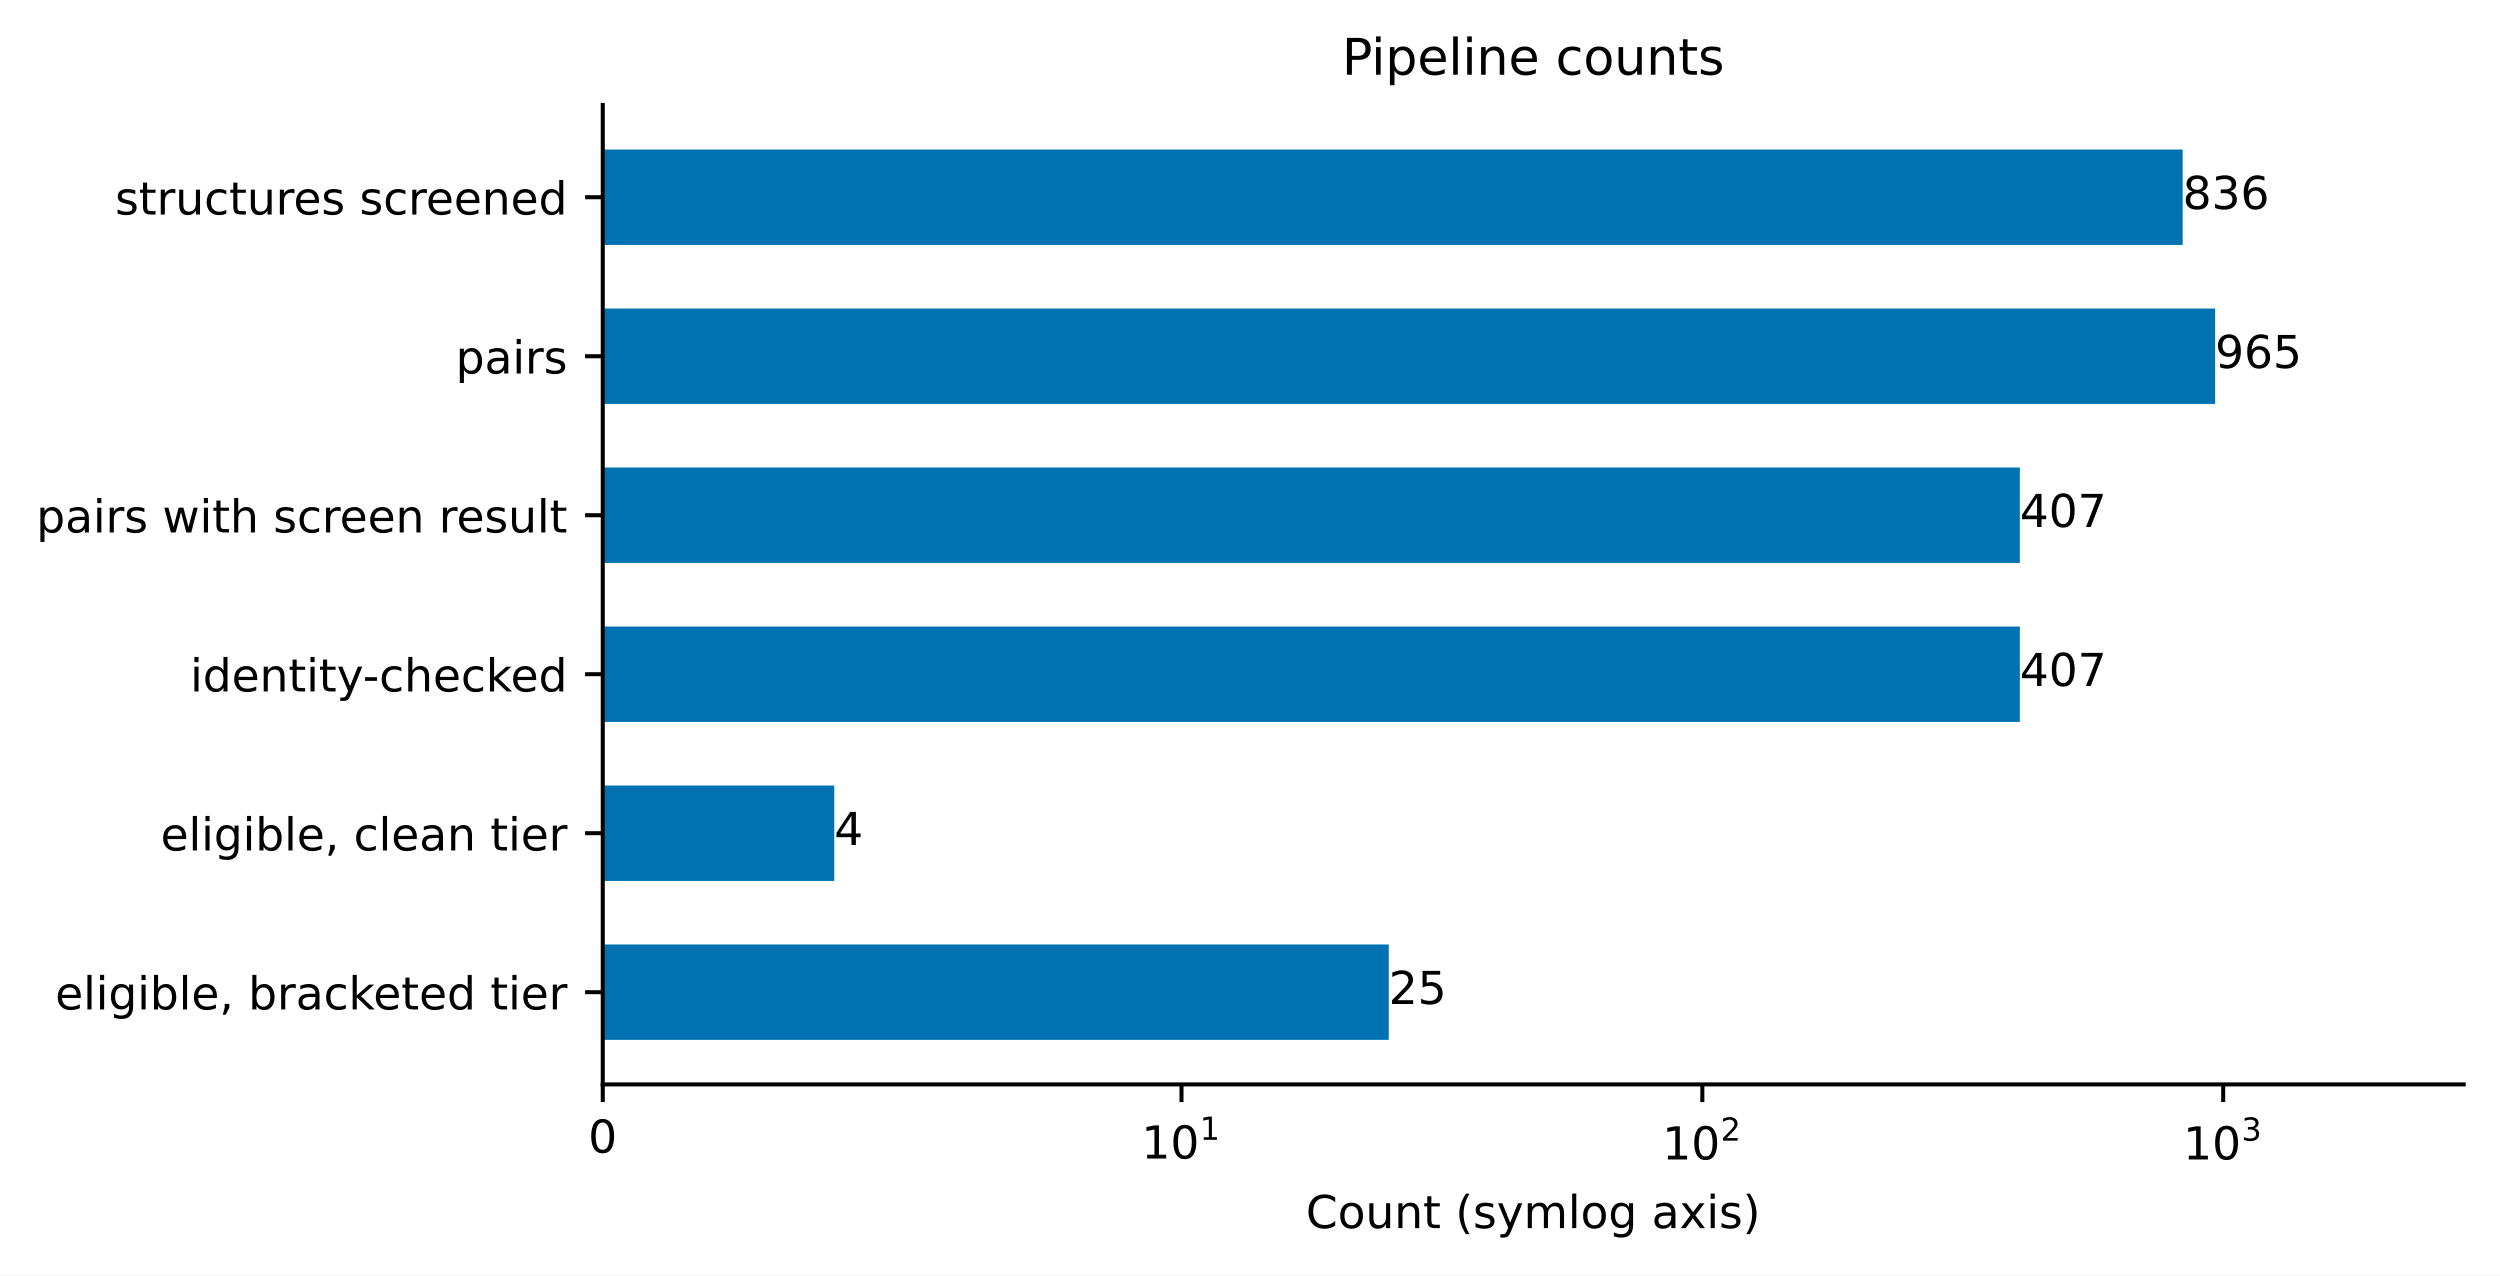
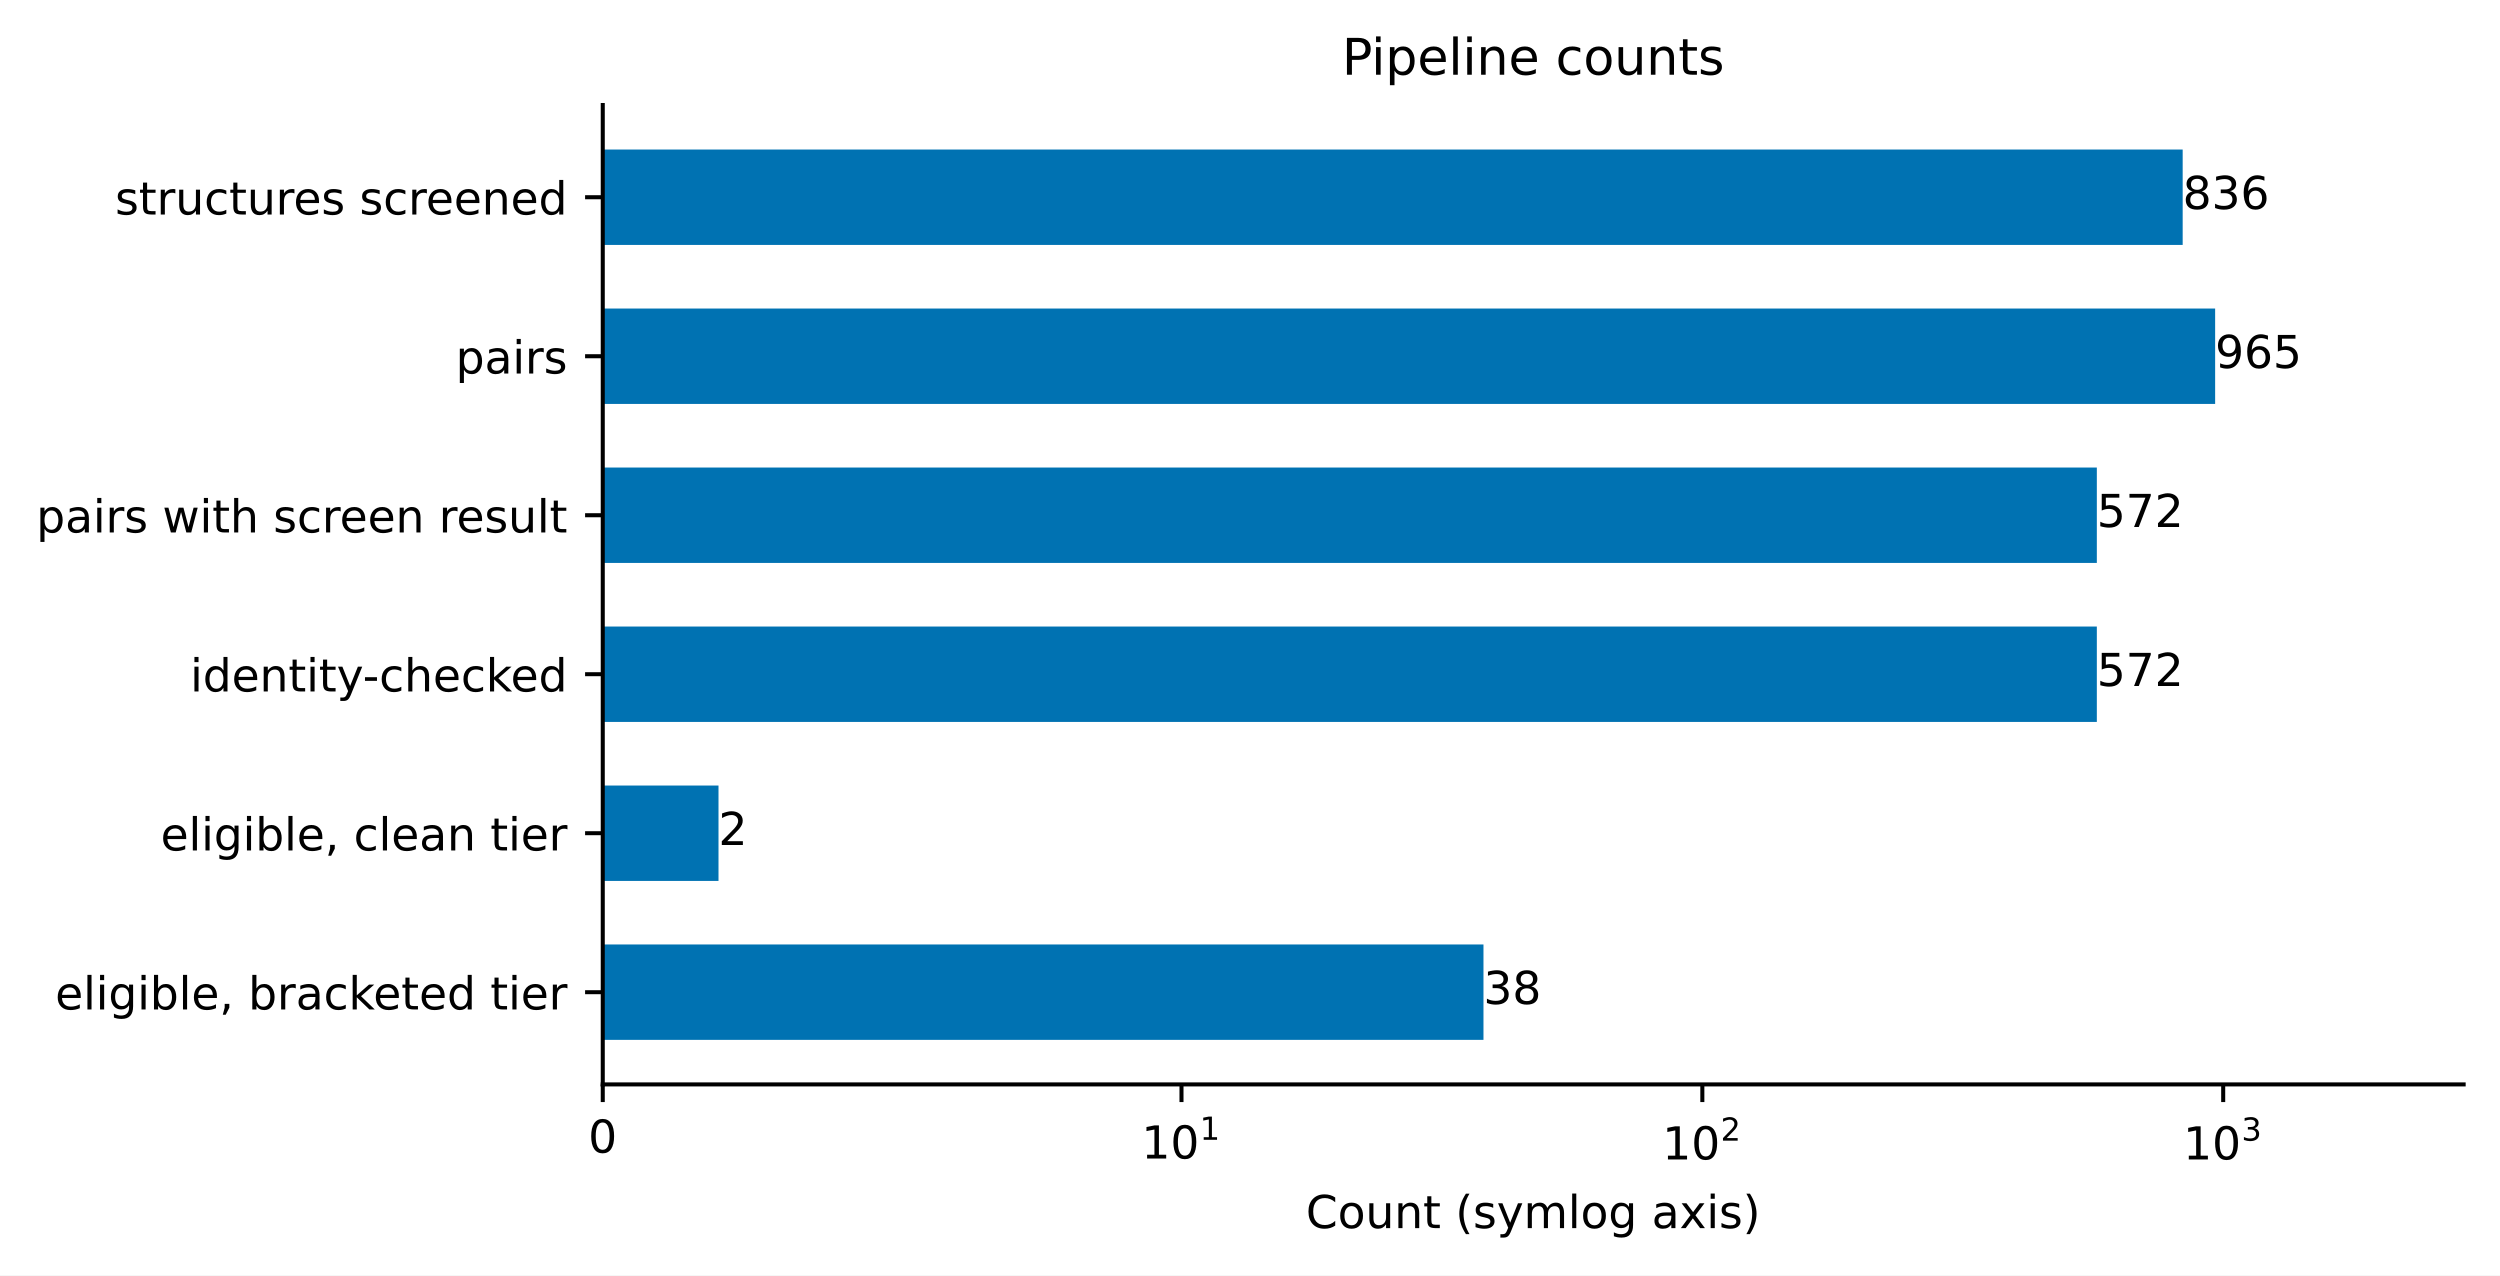
<svg xmlns="http://www.w3.org/2000/svg" xmlns:xlink="http://www.w3.org/1999/xlink" width="495.094pt" height="252.577pt" viewBox="0 0 495.094 252.577" version="1.1">
  <defs>
    <style type="text/css">*{stroke-linejoin: round; stroke-linecap: butt}</style>
  </defs>
  <g id="figure_1">
    <g id="patch_1">
      <path d="M 0 252.577  L 495.094 252.577  L 495.094 0  L 0 0  z " style="fill: #ffffff" />
    </g>
    <g id="axes_1">
      <g id="patch_2">
        <path d="M 119.369 214.754  L 487.894 214.754  L 487.894 20.798  L 119.369 20.798  z " style="fill: #ffffff" />
      </g>
      <g id="patch_3">
-         <path d="M 119.369 48.506  L 432.252 48.506  L 432.252 29.615  L 119.369 29.615  z " clip-path="url(#p9ba9c083ba)" style="fill: #0072b2" />
+         <path d="M 119.369 48.506  L 432.252 48.506  L 432.252 29.615  L 119.369 29.615  z " clip-path="url(#pafee0eff73)" style="fill: #0072b2" />
      </g>
      <g id="patch_4">
-         <path d="M 119.369 79.993  L 438.68 79.993  L 438.68 61.101  L 119.369 61.101  z " clip-path="url(#p9ba9c083ba)" style="fill: #0072b2" />
+         <path d="M 119.369 79.993  L 438.68 79.993  L 438.68 61.101  L 119.369 61.101  z " clip-path="url(#pafee0eff73)" style="fill: #0072b2" />
      </g>
      <g id="patch_5">
-         <path d="M 119.369 111.479  L 400.006 111.479  L 400.006 92.587  L 119.369 92.587  z " clip-path="url(#p9ba9c083ba)" style="fill: #0072b2" />
+         <path d="M 119.369 111.479  L 415.252 111.479  L 415.252 92.587  L 119.369 92.587  z " clip-path="url(#pafee0eff73)" style="fill: #0072b2" />
      </g>
      <g id="patch_6">
-         <path d="M 119.369 142.965  L 400.006 142.965  L 400.006 124.074  L 119.369 124.074  z " clip-path="url(#p9ba9c083ba)" style="fill: #0072b2" />
+         <path d="M 119.369 142.965  L 415.252 142.965  L 415.252 124.074  L 119.369 124.074  z " clip-path="url(#pafee0eff73)" style="fill: #0072b2" />
      </g>
      <g id="patch_7">
-         <path d="M 119.369 174.452  L 165.213 174.452  L 165.213 155.56  L 119.369 155.56  z " clip-path="url(#p9ba9c083ba)" style="fill: #0072b2" />
+         <path d="M 119.369 174.452  L 142.291 174.452  L 142.291 155.56  L 119.369 155.56  z " clip-path="url(#pafee0eff73)" style="fill: #0072b2" />
      </g>
      <g id="patch_8">
-         <path d="M 119.369 205.938  L 275.026 205.938  L 275.026 187.046  L 119.369 187.046  z " clip-path="url(#p9ba9c083ba)" style="fill: #0072b2" />
+         <path d="M 119.369 205.938  L 293.783 205.938  L 293.783 187.046  L 119.369 187.046  z " clip-path="url(#pafee0eff73)" style="fill: #0072b2" />
      </g>
      <g id="matplotlib.axis_1">
        <g id="xtick_1">
          <g id="line2d_1">
            <defs>
-               <path id="m202a0d7a09" d="M 0 0  L 0 3.5  " style="stroke: #000000; stroke-width: 0.8" />
+               <path id="m7c6b7940ce" d="M 0 0  L 0 3.5  " style="stroke: #000000; stroke-width: 0.8" />
            </defs>
            <g>
-               <use xlink:href="#m202a0d7a09" x="119.369" y="214.754" style="stroke: #000000; stroke-width: 0.8" />
+               <use xlink:href="#m7c6b7940ce" x="119.369" y="214.754" style="stroke: #000000; stroke-width: 0.8" />
            </g>
          </g>
          <g id="text_1">
            <g transform="translate(116.4892 228.5921)">
              <text>
                <tspan x="0" y="-0.312" style="font-size: 9px; font-family: 'DejaVu Sans'">0</tspan>
              </text>
            </g>
          </g>
        </g>
        <g id="xtick_2">
          <g id="line2d_2">
            <g>
-               <use xlink:href="#m202a0d7a09" x="233.979" y="214.754" style="stroke: #000000; stroke-width: 0.8" />
+               <use xlink:href="#m7c6b7940ce" x="233.979" y="214.754" style="stroke: #000000; stroke-width: 0.8" />
            </g>
          </g>
          <g id="text_2">
            <g transform="translate(226.0587 230.1242)">
              <text>
                <tspan x="0" y="-0.689" style="font-size: 9px; font-family: 'DejaVu Sans'">1</tspan>
                <tspan x="5.726" y="-0.689" style="font-size: 9px; font-family: 'DejaVu Sans'">0</tspan>
                <tspan x="11.538" y="-4.406" style="font-size: 6.3px; font-family: 'DejaVu Sans'">1</tspan>
              </text>
            </g>
          </g>
        </g>
        <g id="xtick_3">
          <g id="line2d_3">
            <g>
-               <use xlink:href="#m202a0d7a09" x="337.127" y="214.754" style="stroke: #000000; stroke-width: 0.8" />
+               <use xlink:href="#m7c6b7940ce" x="337.127" y="214.754" style="stroke: #000000; stroke-width: 0.8" />
            </g>
          </g>
          <g id="text_3">
            <g transform="translate(329.2073 230.2142)">
              <text>
                <tspan x="0" y="-0.602" style="font-size: 9px; font-family: 'DejaVu Sans'">1</tspan>
                <tspan x="5.726" y="-0.602" style="font-size: 9px; font-family: 'DejaVu Sans'">0</tspan>
                <tspan x="11.538" y="-4.319" style="font-size: 6.3px; font-family: 'DejaVu Sans'">2</tspan>
              </text>
            </g>
          </g>
        </g>
        <g id="xtick_4">
          <g id="line2d_4">
            <g>
-               <use xlink:href="#m202a0d7a09" x="440.276" y="214.754" style="stroke: #000000; stroke-width: 0.8" />
+               <use xlink:href="#m7c6b7940ce" x="440.276" y="214.754" style="stroke: #000000; stroke-width: 0.8" />
            </g>
          </g>
          <g id="text_4">
            <g transform="translate(432.3558 230.2142)">
              <text>
                <tspan x="0" y="-0.602" style="font-size: 9px; font-family: 'DejaVu Sans'">1</tspan>
                <tspan x="5.726" y="-0.602" style="font-size: 9px; font-family: 'DejaVu Sans'">0</tspan>
                <tspan x="11.538" y="-4.319" style="font-size: 6.3px; font-family: 'DejaVu Sans'">3</tspan>
              </text>
            </g>
          </g>
        </g>
        <g id="text_5">
          <text style="font-size: 9px; font-family: 'DejaVu Sans', 'Bitstream Vera Sans', 'Computer Modern Sans Serif', 'Lucida Grande', 'Verdana', 'Geneva', 'Lucid', 'Arial', 'Helvetica', 'Avant Garde', sans-serif; text-anchor: middle" x="303.632" y="243.215" transform="rotate(-0 303.6317 243.2149)">Count (symlog axis)</text>
        </g>
      </g>
      <g id="matplotlib.axis_2">
        <g id="ytick_1">
          <g id="line2d_5">
            <defs>
-               <path id="m6017276f0f" d="M 0 0  L -3.5 0  " style="stroke: #000000; stroke-width: 0.8" />
+               <path id="m3e3386bc17" d="M 0 0  L -3.5 0  " style="stroke: #000000; stroke-width: 0.8" />
            </defs>
            <g>
-               <use xlink:href="#m6017276f0f" x="119.369" y="39.061" style="stroke: #000000; stroke-width: 0.8" />
+               <use xlink:href="#m3e3386bc17" x="119.369" y="39.061" style="stroke: #000000; stroke-width: 0.8" />
            </g>
          </g>
          <g id="text_6">
            <text style="font-size: 9px; font-family: 'DejaVu Sans', 'Bitstream Vera Sans', 'Computer Modern Sans Serif', 'Lucida Grande', 'Verdana', 'Geneva', 'Lucid', 'Arial', 'Helvetica', 'Avant Garde', sans-serif; text-anchor: end" x="112.369" y="42.48" transform="rotate(-0 112.3692 42.4798)">structures screened</text>
          </g>
        </g>
        <g id="ytick_2">
          <g id="line2d_6">
            <g>
-               <use xlink:href="#m6017276f0f" x="119.369" y="70.547" style="stroke: #000000; stroke-width: 0.8" />
+               <use xlink:href="#m3e3386bc17" x="119.369" y="70.547" style="stroke: #000000; stroke-width: 0.8" />
            </g>
          </g>
          <g id="text_7">
            <text style="font-size: 9px; font-family: 'DejaVu Sans', 'Bitstream Vera Sans', 'Computer Modern Sans Serif', 'Lucida Grande', 'Verdana', 'Geneva', 'Lucid', 'Arial', 'Helvetica', 'Avant Garde', sans-serif; text-anchor: end" x="112.369" y="73.966" transform="rotate(-0 112.3692 73.96613)">pairs</text>
          </g>
        </g>
        <g id="ytick_3">
          <g id="line2d_7">
            <g>
-               <use xlink:href="#m6017276f0f" x="119.369" y="102.033" style="stroke: #000000; stroke-width: 0.8" />
+               <use xlink:href="#m3e3386bc17" x="119.369" y="102.033" style="stroke: #000000; stroke-width: 0.8" />
            </g>
          </g>
          <g id="text_8">
            <text style="font-size: 9px; font-family: 'DejaVu Sans', 'Bitstream Vera Sans', 'Computer Modern Sans Serif', 'Lucida Grande', 'Verdana', 'Geneva', 'Lucid', 'Arial', 'Helvetica', 'Avant Garde', sans-serif; text-anchor: end" x="112.369" y="105.452" transform="rotate(-0 112.3692 105.4525)">pairs with screen result</text>
          </g>
        </g>
        <g id="ytick_4">
          <g id="line2d_8">
            <g>
-               <use xlink:href="#m6017276f0f" x="119.369" y="133.519" style="stroke: #000000; stroke-width: 0.8" />
+               <use xlink:href="#m3e3386bc17" x="119.369" y="133.519" style="stroke: #000000; stroke-width: 0.8" />
            </g>
          </g>
          <g id="text_9">
            <text style="font-size: 9px; font-family: 'DejaVu Sans', 'Bitstream Vera Sans', 'Computer Modern Sans Serif', 'Lucida Grande', 'Verdana', 'Geneva', 'Lucid', 'Arial', 'Helvetica', 'Avant Garde', sans-serif; text-anchor: end" x="112.369" y="136.939" transform="rotate(-0 112.3692 136.9388)">identity-checked</text>
          </g>
        </g>
        <g id="ytick_5">
          <g id="line2d_9">
            <g>
-               <use xlink:href="#m6017276f0f" x="119.369" y="165.006" style="stroke: #000000; stroke-width: 0.8" />
+               <use xlink:href="#m3e3386bc17" x="119.369" y="165.006" style="stroke: #000000; stroke-width: 0.8" />
            </g>
          </g>
          <g id="text_10">
            <text style="font-size: 9px; font-family: 'DejaVu Sans', 'Bitstream Vera Sans', 'Computer Modern Sans Serif', 'Lucida Grande', 'Verdana', 'Geneva', 'Lucid', 'Arial', 'Helvetica', 'Avant Garde', sans-serif; text-anchor: end" x="112.369" y="168.425" transform="rotate(-0 112.3692 168.4251)">eligible, clean tier</text>
          </g>
        </g>
        <g id="ytick_6">
          <g id="line2d_10">
            <g>
-               <use xlink:href="#m6017276f0f" x="119.369" y="196.492" style="stroke: #000000; stroke-width: 0.8" />
+               <use xlink:href="#m3e3386bc17" x="119.369" y="196.492" style="stroke: #000000; stroke-width: 0.8" />
            </g>
          </g>
          <g id="text_11">
            <text style="font-size: 9px; font-family: 'DejaVu Sans', 'Bitstream Vera Sans', 'Computer Modern Sans Serif', 'Lucida Grande', 'Verdana', 'Geneva', 'Lucid', 'Arial', 'Helvetica', 'Avant Garde', sans-serif; text-anchor: end" x="112.369" y="199.911" transform="rotate(-0 112.3692 199.9114)">eligible, bracketed tier</text>
          </g>
        </g>
      </g>
      <g id="patch_9">
        <path d="M 119.369 214.754  L 119.369 20.798  " style="fill: none; stroke: #000000; stroke-width: 0.8; stroke-linejoin: miter; stroke-linecap: square" />
      </g>
      <g id="patch_10">
        <path d="M 119.369 214.754  L 487.894 214.754  " style="fill: none; stroke: #000000; stroke-width: 0.8; stroke-linejoin: miter; stroke-linecap: square" />
      </g>
      <g id="text_12">
        <text style="font-size: 9px; font-family: 'DejaVu Sans', 'Bitstream Vera Sans', 'Computer Modern Sans Serif', 'Lucida Grande', 'Verdana', 'Geneva', 'Lucid', 'Arial', 'Helvetica', 'Avant Garde', sans-serif; text-anchor: start" x="432.252" y="41.398" transform="rotate(-0 432.2515 41.3984)"> 836</text>
      </g>
      <g id="text_13">
        <text style="font-size: 9px; font-family: 'DejaVu Sans', 'Bitstream Vera Sans', 'Computer Modern Sans Serif', 'Lucida Grande', 'Verdana', 'Geneva', 'Lucid', 'Arial', 'Helvetica', 'Avant Garde', sans-serif; text-anchor: start" x="438.68" y="72.885" transform="rotate(-0 438.6799 72.88473)"> 965</text>
      </g>
      <g id="text_14">
-         <text style="font-size: 9px; font-family: 'DejaVu Sans', 'Bitstream Vera Sans', 'Computer Modern Sans Serif', 'Lucida Grande', 'Verdana', 'Geneva', 'Lucid', 'Arial', 'Helvetica', 'Avant Garde', sans-serif; text-anchor: start" x="400.006" y="104.371" transform="rotate(-0 400.0061 104.3711)"> 407</text>
+         <text style="font-size: 9px; font-family: 'DejaVu Sans', 'Bitstream Vera Sans', 'Computer Modern Sans Serif', 'Lucida Grande', 'Verdana', 'Geneva', 'Lucid', 'Arial', 'Helvetica', 'Avant Garde', sans-serif; text-anchor: start" x="415.252" y="104.371" transform="rotate(-0 415.2516 104.3711)"> 572</text>
      </g>
      <g id="text_15">
-         <text style="font-size: 9px; font-family: 'DejaVu Sans', 'Bitstream Vera Sans', 'Computer Modern Sans Serif', 'Lucida Grande', 'Verdana', 'Geneva', 'Lucid', 'Arial', 'Helvetica', 'Avant Garde', sans-serif; text-anchor: start" x="400.006" y="135.857" transform="rotate(-0 400.0061 135.8574)"> 407</text>
+         <text style="font-size: 9px; font-family: 'DejaVu Sans', 'Bitstream Vera Sans', 'Computer Modern Sans Serif', 'Lucida Grande', 'Verdana', 'Geneva', 'Lucid', 'Arial', 'Helvetica', 'Avant Garde', sans-serif; text-anchor: start" x="415.252" y="135.857" transform="rotate(-0 415.2516 135.8574)"> 572</text>
      </g>
      <g id="text_16">
-         <text style="font-size: 9px; font-family: 'DejaVu Sans', 'Bitstream Vera Sans', 'Computer Modern Sans Serif', 'Lucida Grande', 'Verdana', 'Geneva', 'Lucid', 'Arial', 'Helvetica', 'Avant Garde', sans-serif; text-anchor: start" x="165.213" y="167.344" transform="rotate(-0 165.213 167.3437)"> 4</text>
+         <text style="font-size: 9px; font-family: 'DejaVu Sans', 'Bitstream Vera Sans', 'Computer Modern Sans Serif', 'Lucida Grande', 'Verdana', 'Geneva', 'Lucid', 'Arial', 'Helvetica', 'Avant Garde', sans-serif; text-anchor: start" x="142.291" y="167.344" transform="rotate(-0 142.2911 167.3437)"> 2</text>
      </g>
      <g id="text_17">
-         <text style="font-size: 9px; font-family: 'DejaVu Sans', 'Bitstream Vera Sans', 'Computer Modern Sans Serif', 'Lucida Grande', 'Verdana', 'Geneva', 'Lucid', 'Arial', 'Helvetica', 'Avant Garde', sans-serif; text-anchor: start" x="275.026" y="198.83" transform="rotate(-0 275.0257 198.83)"> 25</text>
+         <text style="font-size: 9px; font-family: 'DejaVu Sans', 'Bitstream Vera Sans', 'Computer Modern Sans Serif', 'Lucida Grande', 'Verdana', 'Geneva', 'Lucid', 'Arial', 'Helvetica', 'Avant Garde', sans-serif; text-anchor: start" x="293.783" y="198.83" transform="rotate(-0 293.7826 198.83)"> 38</text>
      </g>
      <g id="text_18">
        <text style="font-size: 10px; font-family: 'DejaVu Sans', 'Bitstream Vera Sans', 'Computer Modern Sans Serif', 'Lucida Grande', 'Verdana', 'Geneva', 'Lucid', 'Arial', 'Helvetica', 'Avant Garde', sans-serif; text-anchor: middle" x="303.632" y="14.798" transform="rotate(-0 303.6317 14.79844)">Pipeline counts</text>
      </g>
    </g>
  </g>
  <defs>
-     <clipPath id="p9ba9c083ba">
+     <clipPath id="pafee0eff73">
      <rect x="119.369" y="20.798" width="368.525" height="193.956" />
    </clipPath>
  </defs>
</svg>
